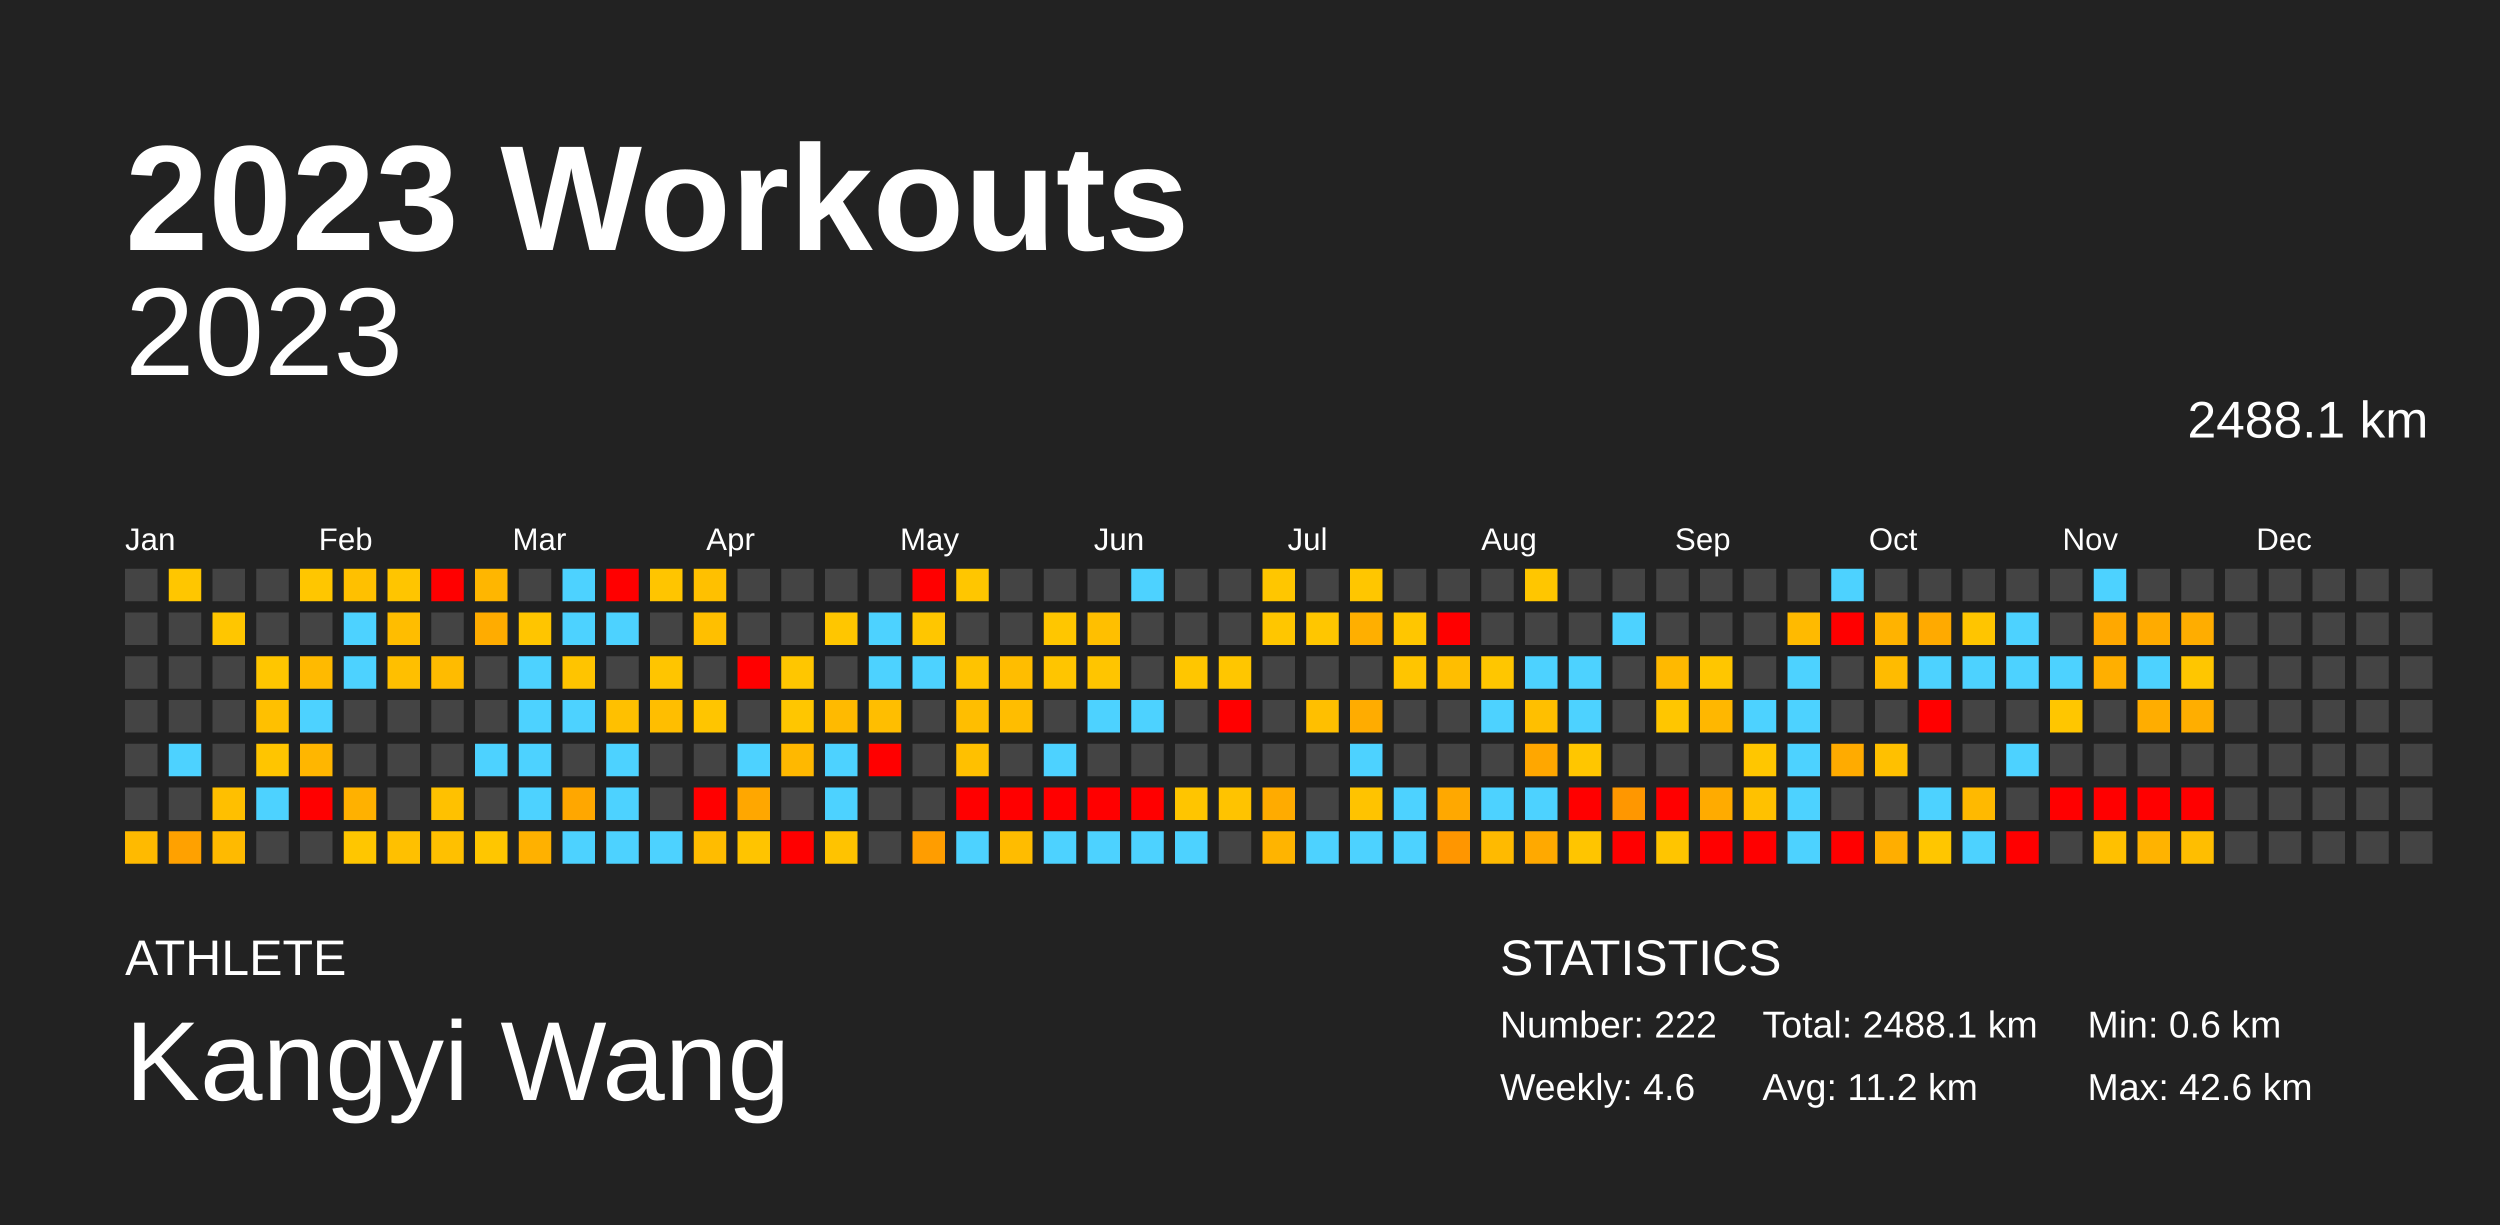
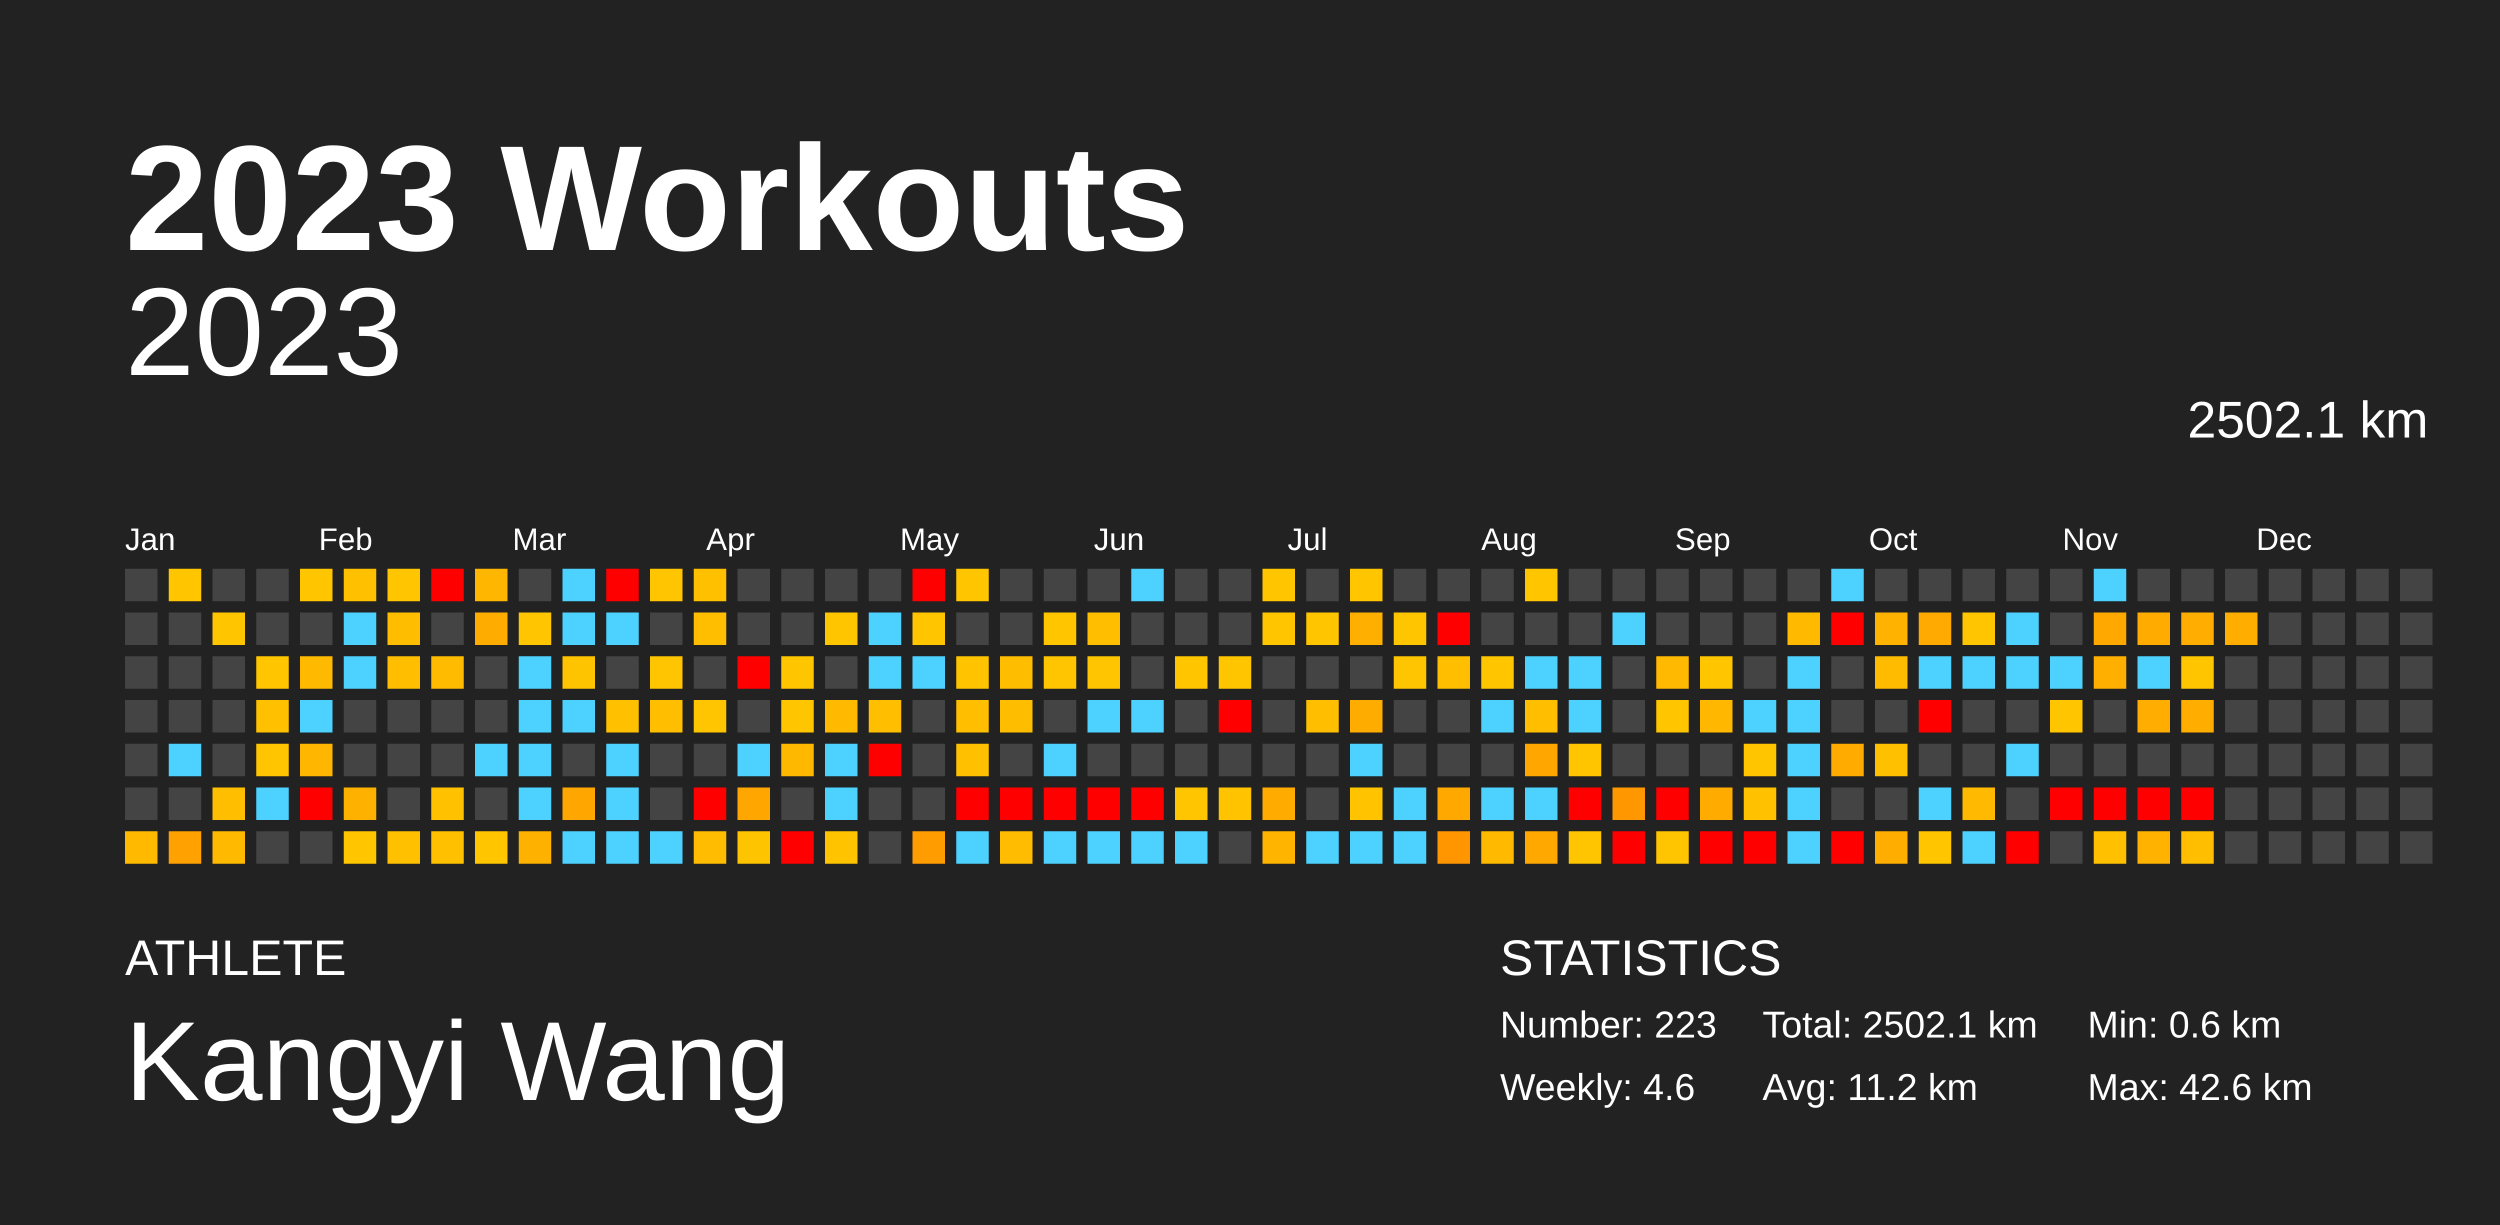
<svg xmlns="http://www.w3.org/2000/svg" baseProfile="full" height="98mm" version="1.1" viewBox="0,0,200,98" width="200mm">
  <defs />
  <rect fill="#222222" height="98" width="200" x="0" y="0" />
  <text fill="#FFFFFF" style="font-size:12px; font-family:Arial; font-weight:bold;" x="10" y="20">2023 Workouts</text>
  <text fill="#FFFFFF" style="font-size:4px; font-family:Arial" x="10" y="78">ATHLETE</text>
  <text fill="#FFFFFF" style="font-size:9px; font-family:Arial" x="10" y="88">Kangyi Wang</text>
  <text fill="#FFFFFF" style="font-size:4px; font-family:Arial" x="120" y="78">STATISTICS</text>
-   <text fill="#FFFFFF" style="font-size:3px; font-family:Arial" x="120" y="83">Number: 222</text>
+   <text fill="#FFFFFF" style="font-size:3px; font-family:Arial" x="120" y="83">Number: 223</text>
  <text fill="#FFFFFF" style="font-size:3px; font-family:Arial" x="120" y="88">Weekly: 4.6</text>
-   <text fill="#FFFFFF" style="font-size:3px; font-family:Arial" x="141" y="83">Total: 2488.1 km</text>
+   <text fill="#FFFFFF" style="font-size:3px; font-family:Arial" x="141" y="83">Total: 2502.1 km</text>
  <text fill="#FFFFFF" style="font-size:3px; font-family:Arial" x="141" y="88">Avg: 11.2 km</text>
  <text fill="#FFFFFF" style="font-size:3px; font-family:Arial" x="167" y="83">Min: 0.6 km</text>
  <text fill="#FFFFFF" style="font-size:3px; font-family:Arial" x="167" y="88">Max: 42.6 km</text>
  <text alignment-baseline="hanging" fill="#FFFFFF" style="font-size:10.0px; font-family:Arial;" x="10" y="30">2023</text>
-   <text alignment-baseline="hanging" fill="#FFFFFF" style="font-size:4.125px; font-family:Arial;" x="175" y="35">2488.1 km</text>
+   <text alignment-baseline="hanging" fill="#FFFFFF" style="font-size:4.125px; font-family:Arial;" x="175" y="35">2502.1 km</text>
  <text fill="#FFFFFF" style="font-size:2.5px; font-family:Arial" x="10.0" y="44">Jan</text>
  <text fill="#FFFFFF" style="font-size:2.5px; font-family:Arial" x="25.5" y="44">Feb</text>
  <text fill="#FFFFFF" style="font-size:2.5px; font-family:Arial" x="41.0" y="44">Mar</text>
  <text fill="#FFFFFF" style="font-size:2.5px; font-family:Arial" x="56.5" y="44">Apr</text>
  <text fill="#FFFFFF" style="font-size:2.5px; font-family:Arial" x="72.0" y="44">May</text>
  <text fill="#FFFFFF" style="font-size:2.5px; font-family:Arial" x="87.5" y="44">Jun</text>
  <text fill="#FFFFFF" style="font-size:2.5px; font-family:Arial" x="103.0" y="44">Jul</text>
  <text fill="#FFFFFF" style="font-size:2.5px; font-family:Arial" x="118.5" y="44">Aug</text>
  <text fill="#FFFFFF" style="font-size:2.5px; font-family:Arial" x="134.0" y="44">Sep</text>
  <text fill="#FFFFFF" style="font-size:2.5px; font-family:Arial" x="149.5" y="44">Oct</text>
  <text fill="#FFFFFF" style="font-size:2.5px; font-family:Arial" x="165.0" y="44">Nov</text>
  <text fill="#FFFFFF" style="font-size:2.5px; font-family:Arial" x="180.5" y="44">Dec</text>
  <rect fill="#444444" height="2.6" width="2.6" x="10.0" y="45.5" />
  <rect fill="#444444" height="2.6" width="2.6" x="10.0" y="49.0" />
  <rect fill="#444444" height="2.6" width="2.6" x="10.0" y="52.5" />
  <rect fill="#444444" height="2.6" width="2.6" x="10.0" y="56.0" />
  <rect fill="#444444" height="2.6" width="2.6" x="10.0" y="59.5" />
  <rect fill="#444444" height="2.6" width="2.6" x="10.0" y="63.0" />
  <rect fill="#ffba00" height="2.6" width="2.6" x="10.0" y="66.5" />
  <rect fill="#ffc600" height="2.6" width="2.6" x="13.5" y="45.5" />
  <rect fill="#444444" height="2.6" width="2.6" x="13.5" y="49.0" />
  <rect fill="#444444" height="2.6" width="2.6" x="13.5" y="52.5" />
  <rect fill="#444444" height="2.6" width="2.6" x="13.5" y="56.0" />
  <rect fill="#4dd2ff" height="2.6" width="2.6" x="13.5" y="59.5" />
  <rect fill="#444444" height="2.6" width="2.6" x="13.5" y="63.0" />
  <rect fill="#ffa100" height="2.6" width="2.6" x="13.5" y="66.5" />
  <rect fill="#444444" height="2.6" width="2.6" x="17.0" y="45.5" />
  <rect fill="#ffc600" height="2.6" width="2.6" x="17.0" y="49.0" />
  <rect fill="#444444" height="2.6" width="2.6" x="17.0" y="52.5" />
  <rect fill="#444444" height="2.6" width="2.6" x="17.0" y="56.0" />
  <rect fill="#444444" height="2.6" width="2.6" x="17.0" y="59.5" />
  <rect fill="#ffbf00" height="2.6" width="2.6" x="17.0" y="63.0" />
  <rect fill="#ffba00" height="2.6" width="2.6" x="17.0" y="66.5" />
  <rect fill="#444444" height="2.6" width="2.6" x="20.5" y="45.5" />
  <rect fill="#444444" height="2.6" width="2.6" x="20.5" y="49.0" />
  <rect fill="#ffc600" height="2.6" width="2.6" x="20.5" y="52.5" />
  <rect fill="#ffc000" height="2.6" width="2.6" x="20.5" y="56.0" />
  <rect fill="#ffc500" height="2.6" width="2.6" x="20.5" y="59.5" />
  <rect fill="#4dd2ff" height="2.6" width="2.6" x="20.5" y="63.0" />
  <rect fill="#444444" height="2.6" width="2.6" x="20.5" y="66.5" />
  <rect fill="#ffc600" height="2.6" width="2.6" x="24.0" y="45.5" />
  <rect fill="#444444" height="2.6" width="2.6" x="24.0" y="49.0" />
  <rect fill="#ffba00" height="2.6" width="2.6" x="24.0" y="52.5" />
  <rect fill="#4dd2ff" height="2.6" width="2.6" x="24.0" y="56.0" />
  <rect fill="#ffb600" height="2.6" width="2.6" x="24.0" y="59.5" />
  <rect fill="red" height="2.6" width="2.6" x="24.0" y="63.0" />
  <rect fill="#444444" height="2.6" width="2.6" x="24.0" y="66.5" />
  <rect fill="#ffc000" height="2.6" width="2.6" x="27.5" y="45.5" />
  <rect fill="#4dd2ff" height="2.6" width="2.6" x="27.5" y="49.0" />
  <rect fill="#4dd2ff" height="2.6" width="2.6" x="27.5" y="52.5" />
  <rect fill="#444444" height="2.6" width="2.6" x="27.5" y="56.0" />
  <rect fill="#444444" height="2.6" width="2.6" x="27.5" y="59.5" />
  <rect fill="#ffb100" height="2.6" width="2.6" x="27.5" y="63.0" />
  <rect fill="#ffc600" height="2.6" width="2.6" x="27.5" y="66.5" />
  <rect fill="#ffc500" height="2.6" width="2.6" x="31.0" y="45.5" />
  <rect fill="#ffbd00" height="2.6" width="2.6" x="31.0" y="49.0" />
  <rect fill="#ffbf00" height="2.6" width="2.6" x="31.0" y="52.5" />
  <rect fill="#444444" height="2.6" width="2.6" x="31.0" y="56.0" />
  <rect fill="#444444" height="2.6" width="2.6" x="31.0" y="59.5" />
  <rect fill="#444444" height="2.6" width="2.6" x="31.0" y="63.0" />
  <rect fill="#ffc000" height="2.6" width="2.6" x="31.0" y="66.5" />
  <rect fill="red" height="2.6" width="2.6" x="34.5" y="45.5" />
  <rect fill="#444444" height="2.6" width="2.6" x="34.5" y="49.0" />
  <rect fill="#ffbb00" height="2.6" width="2.6" x="34.5" y="52.5" />
  <rect fill="#444444" height="2.6" width="2.6" x="34.5" y="56.0" />
  <rect fill="#444444" height="2.6" width="2.6" x="34.5" y="59.5" />
  <rect fill="#ffc100" height="2.6" width="2.6" x="34.5" y="63.0" />
  <rect fill="#ffc000" height="2.6" width="2.6" x="34.5" y="66.5" />
  <rect fill="#ffb600" height="2.6" width="2.6" x="38.0" y="45.5" />
  <rect fill="#ffac00" height="2.6" width="2.6" x="38.0" y="49.0" />
  <rect fill="#444444" height="2.6" width="2.6" x="38.0" y="52.5" />
  <rect fill="#444444" height="2.6" width="2.6" x="38.0" y="56.0" />
  <rect fill="#4dd2ff" height="2.6" width="2.6" x="38.0" y="59.5" />
  <rect fill="#444444" height="2.6" width="2.6" x="38.0" y="63.0" />
  <rect fill="#ffc600" height="2.6" width="2.6" x="38.0" y="66.5" />
  <rect fill="#444444" height="2.6" width="2.6" x="41.5" y="45.5" />
  <rect fill="#ffc500" height="2.6" width="2.6" x="41.5" y="49.0" />
  <rect fill="#4dd2ff" height="2.6" width="2.6" x="41.5" y="52.5" />
  <rect fill="#4dd2ff" height="2.6" width="2.6" x="41.5" y="56.0" />
  <rect fill="#4dd2ff" height="2.6" width="2.6" x="41.5" y="59.5" />
  <rect fill="#4dd2ff" height="2.6" width="2.6" x="41.5" y="63.0" />
  <rect fill="#ffb100" height="2.6" width="2.6" x="41.5" y="66.5" />
  <rect fill="#4dd2ff" height="2.6" width="2.6" x="45.0" y="45.5" />
  <rect fill="#4dd2ff" height="2.6" width="2.6" x="45.0" y="49.0" />
  <rect fill="#ffc400" height="2.6" width="2.6" x="45.0" y="52.5" />
  <rect fill="#4dd2ff" height="2.6" width="2.6" x="45.0" y="56.0" />
  <rect fill="#444444" height="2.6" width="2.6" x="45.0" y="59.5" />
  <rect fill="#ffa700" height="2.6" width="2.6" x="45.0" y="63.0" />
  <rect fill="#4dd2ff" height="2.6" width="2.6" x="45.0" y="66.5" />
  <rect fill="red" height="2.6" width="2.6" x="48.5" y="45.5" />
  <rect fill="#4dd2ff" height="2.6" width="2.6" x="48.5" y="49.0" />
  <rect fill="#444444" height="2.6" width="2.6" x="48.5" y="52.5" />
  <rect fill="#ffc000" height="2.6" width="2.6" x="48.5" y="56.0" />
  <rect fill="#4dd2ff" height="2.6" width="2.6" x="48.5" y="59.5" />
  <rect fill="#4dd2ff" height="2.6" width="2.6" x="48.5" y="63.0" />
  <rect fill="#4dd2ff" height="2.6" width="2.6" x="48.5" y="66.5" />
  <rect fill="#ffc500" height="2.6" width="2.6" x="52.0" y="45.5" />
  <rect fill="#444444" height="2.6" width="2.6" x="52.0" y="49.0" />
  <rect fill="#ffc500" height="2.6" width="2.6" x="52.0" y="52.5" />
  <rect fill="#ffbe00" height="2.6" width="2.6" x="52.0" y="56.0" />
  <rect fill="#444444" height="2.6" width="2.6" x="52.0" y="59.5" />
  <rect fill="#444444" height="2.6" width="2.6" x="52.0" y="63.0" />
  <rect fill="#4dd2ff" height="2.6" width="2.6" x="52.0" y="66.5" />
  <rect fill="#ffc000" height="2.6" width="2.6" x="55.5" y="45.5" />
  <rect fill="#ffbf00" height="2.6" width="2.6" x="55.5" y="49.0" />
  <rect fill="#444444" height="2.6" width="2.6" x="55.5" y="52.5" />
  <rect fill="#ffc500" height="2.6" width="2.6" x="55.5" y="56.0" />
  <rect fill="#444444" height="2.6" width="2.6" x="55.5" y="59.5" />
  <rect fill="red" height="2.6" width="2.6" x="55.5" y="63.0" />
  <rect fill="#ffbc00" height="2.6" width="2.6" x="55.5" y="66.5" />
  <rect fill="#444444" height="2.6" width="2.6" x="59.0" y="45.5" />
  <rect fill="#444444" height="2.6" width="2.6" x="59.0" y="49.0" />
  <rect fill="red" height="2.6" width="2.6" x="59.0" y="52.5" />
  <rect fill="#444444" height="2.6" width="2.6" x="59.0" y="56.0" />
  <rect fill="#4dd2ff" height="2.6" width="2.6" x="59.0" y="59.5" />
  <rect fill="#ffa700" height="2.6" width="2.6" x="59.0" y="63.0" />
  <rect fill="#ffc400" height="2.6" width="2.6" x="59.0" y="66.5" />
  <rect fill="#444444" height="2.6" width="2.6" x="62.5" y="45.5" />
  <rect fill="#444444" height="2.6" width="2.6" x="62.5" y="49.0" />
  <rect fill="#ffc600" height="2.6" width="2.6" x="62.5" y="52.5" />
  <rect fill="#ffc600" height="2.6" width="2.6" x="62.5" y="56.0" />
  <rect fill="#ffb800" height="2.6" width="2.6" x="62.5" y="59.5" />
  <rect fill="#444444" height="2.6" width="2.6" x="62.5" y="63.0" />
  <rect fill="red" height="2.6" width="2.6" x="62.5" y="66.5" />
  <rect fill="#444444" height="2.6" width="2.6" x="66.0" y="45.5" />
  <rect fill="#ffc600" height="2.6" width="2.6" x="66.0" y="49.0" />
  <rect fill="#444444" height="2.6" width="2.6" x="66.0" y="52.5" />
  <rect fill="#ffba00" height="2.6" width="2.6" x="66.0" y="56.0" />
  <rect fill="#4dd2ff" height="2.6" width="2.6" x="66.0" y="59.5" />
  <rect fill="#4dd2ff" height="2.6" width="2.6" x="66.0" y="63.0" />
  <rect fill="#ffc300" height="2.6" width="2.6" x="66.0" y="66.5" />
  <rect fill="#444444" height="2.6" width="2.6" x="69.5" y="45.5" />
  <rect fill="#4dd2ff" height="2.6" width="2.6" x="69.5" y="49.0" />
  <rect fill="#4dd2ff" height="2.6" width="2.6" x="69.5" y="52.5" />
  <rect fill="#ffbe00" height="2.6" width="2.6" x="69.5" y="56.0" />
  <rect fill="red" height="2.6" width="2.6" x="69.5" y="59.5" />
  <rect fill="#444444" height="2.6" width="2.6" x="69.5" y="63.0" />
  <rect fill="#444444" height="2.6" width="2.6" x="69.5" y="66.5" />
  <rect fill="red" height="2.6" width="2.6" x="73.0" y="45.5" />
  <rect fill="#ffc600" height="2.6" width="2.6" x="73.0" y="49.0" />
  <rect fill="#4dd2ff" height="2.6" width="2.6" x="73.0" y="52.5" />
  <rect fill="#444444" height="2.6" width="2.6" x="73.0" y="56.0" />
  <rect fill="#444444" height="2.6" width="2.6" x="73.0" y="59.5" />
  <rect fill="#444444" height="2.6" width="2.6" x="73.0" y="63.0" />
  <rect fill="#ff9d00" height="2.6" width="2.6" x="73.0" y="66.5" />
  <rect fill="#ffc600" height="2.6" width="2.6" x="76.5" y="45.5" />
  <rect fill="#444444" height="2.6" width="2.6" x="76.5" y="49.0" />
  <rect fill="#ffc300" height="2.6" width="2.6" x="76.5" y="52.5" />
  <rect fill="#ffbe00" height="2.6" width="2.6" x="76.5" y="56.0" />
  <rect fill="#ffc000" height="2.6" width="2.6" x="76.5" y="59.5" />
  <rect fill="red" height="2.6" width="2.6" x="76.5" y="63.0" />
  <rect fill="#4dd2ff" height="2.6" width="2.6" x="76.5" y="66.5" />
  <rect fill="#444444" height="2.6" width="2.6" x="80.0" y="45.5" />
  <rect fill="#444444" height="2.6" width="2.6" x="80.0" y="49.0" />
  <rect fill="#ffbd00" height="2.6" width="2.6" x="80.0" y="52.5" />
  <rect fill="#ffbd00" height="2.6" width="2.6" x="80.0" y="56.0" />
  <rect fill="#444444" height="2.6" width="2.6" x="80.0" y="59.5" />
  <rect fill="red" height="2.6" width="2.6" x="80.0" y="63.0" />
  <rect fill="#ffbc00" height="2.6" width="2.6" x="80.0" y="66.5" />
  <rect fill="#444444" height="2.6" width="2.6" x="83.5" y="45.5" />
  <rect fill="#ffc600" height="2.6" width="2.6" x="83.5" y="49.0" />
  <rect fill="#ffc500" height="2.6" width="2.6" x="83.5" y="52.5" />
  <rect fill="#444444" height="2.6" width="2.6" x="83.5" y="56.0" />
  <rect fill="#4dd2ff" height="2.6" width="2.6" x="83.5" y="59.5" />
  <rect fill="red" height="2.6" width="2.6" x="83.5" y="63.0" />
  <rect fill="#4dd2ff" height="2.6" width="2.6" x="83.5" y="66.5" />
  <rect fill="#444444" height="2.6" width="2.6" x="87.0" y="45.5" />
  <rect fill="#ffbf00" height="2.6" width="2.6" x="87.0" y="49.0" />
  <rect fill="#ffc500" height="2.6" width="2.6" x="87.0" y="52.5" />
  <rect fill="#4dd2ff" height="2.6" width="2.6" x="87.0" y="56.0" />
  <rect fill="#444444" height="2.6" width="2.6" x="87.0" y="59.5" />
  <rect fill="red" height="2.6" width="2.6" x="87.0" y="63.0" />
  <rect fill="#4dd2ff" height="2.6" width="2.6" x="87.0" y="66.5" />
  <rect fill="#4dd2ff" height="2.6" width="2.6" x="90.5" y="45.5" />
  <rect fill="#444444" height="2.6" width="2.6" x="90.5" y="49.0" />
  <rect fill="#444444" height="2.6" width="2.6" x="90.5" y="52.5" />
  <rect fill="#4dd2ff" height="2.6" width="2.6" x="90.5" y="56.0" />
  <rect fill="#444444" height="2.6" width="2.6" x="90.5" y="59.5" />
  <rect fill="red" height="2.6" width="2.6" x="90.5" y="63.0" />
  <rect fill="#4dd2ff" height="2.6" width="2.6" x="90.5" y="66.5" />
  <rect fill="#444444" height="2.6" width="2.6" x="94.0" y="45.5" />
  <rect fill="#444444" height="2.6" width="2.6" x="94.0" y="49.0" />
  <rect fill="#ffc600" height="2.6" width="2.6" x="94.0" y="52.5" />
  <rect fill="#444444" height="2.6" width="2.6" x="94.0" y="56.0" />
  <rect fill="#444444" height="2.6" width="2.6" x="94.0" y="59.5" />
  <rect fill="#ffc500" height="2.6" width="2.6" x="94.0" y="63.0" />
  <rect fill="#4dd2ff" height="2.6" width="2.6" x="94.0" y="66.5" />
  <rect fill="#444444" height="2.6" width="2.6" x="97.5" y="45.5" />
  <rect fill="#444444" height="2.6" width="2.6" x="97.5" y="49.0" />
  <rect fill="#ffc600" height="2.6" width="2.6" x="97.5" y="52.5" />
  <rect fill="red" height="2.6" width="2.6" x="97.5" y="56.0" />
  <rect fill="#444444" height="2.6" width="2.6" x="97.5" y="59.5" />
  <rect fill="#ffc300" height="2.6" width="2.6" x="97.5" y="63.0" />
  <rect fill="#444444" height="2.6" width="2.6" x="97.5" y="66.5" />
  <rect fill="#ffc600" height="2.6" width="2.6" x="101.0" y="45.5" />
  <rect fill="#ffc600" height="2.6" width="2.6" x="101.0" y="49.0" />
  <rect fill="#444444" height="2.6" width="2.6" x="101.0" y="52.5" />
  <rect fill="#444444" height="2.6" width="2.6" x="101.0" y="56.0" />
  <rect fill="#444444" height="2.6" width="2.6" x="101.0" y="59.5" />
  <rect fill="#ffab00" height="2.6" width="2.6" x="101.0" y="63.0" />
  <rect fill="#ffb400" height="2.6" width="2.6" x="101.0" y="66.5" />
  <rect fill="#444444" height="2.6" width="2.6" x="104.5" y="45.5" />
  <rect fill="#ffc600" height="2.6" width="2.6" x="104.5" y="49.0" />
  <rect fill="#444444" height="2.6" width="2.6" x="104.5" y="52.5" />
  <rect fill="#ffbf00" height="2.6" width="2.6" x="104.5" y="56.0" />
  <rect fill="#444444" height="2.6" width="2.6" x="104.5" y="59.5" />
  <rect fill="#444444" height="2.6" width="2.6" x="104.5" y="63.0" />
  <rect fill="#4dd2ff" height="2.6" width="2.6" x="104.5" y="66.5" />
  <rect fill="#ffc600" height="2.6" width="2.6" x="108.0" y="45.5" />
  <rect fill="#ffaf00" height="2.6" width="2.6" x="108.0" y="49.0" />
  <rect fill="#444444" height="2.6" width="2.6" x="108.0" y="52.5" />
  <rect fill="#ffac00" height="2.6" width="2.6" x="108.0" y="56.0" />
  <rect fill="#4dd2ff" height="2.6" width="2.6" x="108.0" y="59.5" />
  <rect fill="#ffc300" height="2.6" width="2.6" x="108.0" y="63.0" />
  <rect fill="#4dd2ff" height="2.6" width="2.6" x="108.0" y="66.5" />
  <rect fill="#444444" height="2.6" width="2.6" x="111.5" y="45.5" />
  <rect fill="#ffc600" height="2.6" width="2.6" x="111.5" y="49.0" />
  <rect fill="#ffc500" height="2.6" width="2.6" x="111.5" y="52.5" />
  <rect fill="#444444" height="2.6" width="2.6" x="111.5" y="56.0" />
  <rect fill="#444444" height="2.6" width="2.6" x="111.5" y="59.5" />
  <rect fill="#4dd2ff" height="2.6" width="2.6" x="111.5" y="63.0" />
  <rect fill="#4dd2ff" height="2.6" width="2.6" x="111.5" y="66.5" />
  <rect fill="#444444" height="2.6" width="2.6" x="115.0" y="45.5" />
  <rect fill="red" height="2.6" width="2.6" x="115.0" y="49.0" />
  <rect fill="#ffbe00" height="2.6" width="2.6" x="115.0" y="52.5" />
  <rect fill="#444444" height="2.6" width="2.6" x="115.0" y="56.0" />
  <rect fill="#444444" height="2.6" width="2.6" x="115.0" y="59.5" />
  <rect fill="#ffa800" height="2.6" width="2.6" x="115.0" y="63.0" />
  <rect fill="#ff9600" height="2.6" width="2.6" x="115.0" y="66.5" />
  <rect fill="#444444" height="2.6" width="2.6" x="118.5" y="45.5" />
  <rect fill="#444444" height="2.6" width="2.6" x="118.5" y="49.0" />
  <rect fill="#ffc600" height="2.6" width="2.6" x="118.5" y="52.5" />
  <rect fill="#4dd2ff" height="2.6" width="2.6" x="118.5" y="56.0" />
  <rect fill="#444444" height="2.6" width="2.6" x="118.5" y="59.5" />
  <rect fill="#4dd2ff" height="2.6" width="2.6" x="118.5" y="63.0" />
  <rect fill="#ffba00" height="2.6" width="2.6" x="118.5" y="66.5" />
  <rect fill="#ffc600" height="2.6" width="2.6" x="122.0" y="45.5" />
  <rect fill="#444444" height="2.6" width="2.6" x="122.0" y="49.0" />
  <rect fill="#4dd2ff" height="2.6" width="2.6" x="122.0" y="52.5" />
  <rect fill="#ffbf00" height="2.6" width="2.6" x="122.0" y="56.0" />
  <rect fill="#ffa700" height="2.6" width="2.6" x="122.0" y="59.5" />
  <rect fill="#4dd2ff" height="2.6" width="2.6" x="122.0" y="63.0" />
  <rect fill="#ffa900" height="2.6" width="2.6" x="122.0" y="66.5" />
  <rect fill="#444444" height="2.6" width="2.6" x="125.5" y="45.5" />
  <rect fill="#444444" height="2.6" width="2.6" x="125.5" y="49.0" />
  <rect fill="#4dd2ff" height="2.6" width="2.6" x="125.5" y="52.5" />
  <rect fill="#4dd2ff" height="2.6" width="2.6" x="125.5" y="56.0" />
  <rect fill="#ffc600" height="2.6" width="2.6" x="125.5" y="59.5" />
  <rect fill="red" height="2.6" width="2.6" x="125.5" y="63.0" />
  <rect fill="#ffc500" height="2.6" width="2.6" x="125.5" y="66.5" />
  <rect fill="#444444" height="2.6" width="2.6" x="129.0" y="45.5" />
  <rect fill="#4dd2ff" height="2.6" width="2.6" x="129.0" y="49.0" />
  <rect fill="#444444" height="2.6" width="2.6" x="129.0" y="52.5" />
  <rect fill="#444444" height="2.6" width="2.6" x="129.0" y="56.0" />
  <rect fill="#444444" height="2.6" width="2.6" x="129.0" y="59.5" />
  <rect fill="#ff9700" height="2.6" width="2.6" x="129.0" y="63.0" />
  <rect fill="red" height="2.6" width="2.6" x="129.0" y="66.5" />
  <rect fill="#444444" height="2.6" width="2.6" x="132.5" y="45.5" />
  <rect fill="#444444" height="2.6" width="2.6" x="132.5" y="49.0" />
  <rect fill="#ffb900" height="2.6" width="2.6" x="132.5" y="52.5" />
  <rect fill="#ffc600" height="2.6" width="2.6" x="132.5" y="56.0" />
  <rect fill="#444444" height="2.6" width="2.6" x="132.5" y="59.5" />
  <rect fill="red" height="2.6" width="2.6" x="132.5" y="63.0" />
  <rect fill="#ffc500" height="2.6" width="2.6" x="132.5" y="66.5" />
  <rect fill="#444444" height="2.6" width="2.6" x="136.0" y="45.5" />
  <rect fill="#444444" height="2.6" width="2.6" x="136.0" y="49.0" />
  <rect fill="#ffc600" height="2.6" width="2.6" x="136.0" y="52.5" />
  <rect fill="#ffb700" height="2.6" width="2.6" x="136.0" y="56.0" />
  <rect fill="#444444" height="2.6" width="2.6" x="136.0" y="59.5" />
  <rect fill="#ffab00" height="2.6" width="2.6" x="136.0" y="63.0" />
  <rect fill="red" height="2.6" width="2.6" x="136.0" y="66.5" />
  <rect fill="#444444" height="2.6" width="2.6" x="139.5" y="45.5" />
  <rect fill="#444444" height="2.6" width="2.6" x="139.5" y="49.0" />
  <rect fill="#444444" height="2.6" width="2.6" x="139.5" y="52.5" />
  <rect fill="#4dd2ff" height="2.6" width="2.6" x="139.5" y="56.0" />
  <rect fill="#ffc600" height="2.6" width="2.6" x="139.5" y="59.5" />
  <rect fill="#ffc100" height="2.6" width="2.6" x="139.5" y="63.0" />
  <rect fill="red" height="2.6" width="2.6" x="139.5" y="66.5" />
  <rect fill="#444444" height="2.6" width="2.6" x="143.0" y="45.5" />
  <rect fill="#ffba00" height="2.6" width="2.6" x="143.0" y="49.0" />
  <rect fill="#4dd2ff" height="2.6" width="2.6" x="143.0" y="52.5" />
  <rect fill="#4dd2ff" height="2.6" width="2.6" x="143.0" y="56.0" />
  <rect fill="#4dd2ff" height="2.6" width="2.6" x="143.0" y="59.5" />
  <rect fill="#4dd2ff" height="2.6" width="2.6" x="143.0" y="63.0" />
  <rect fill="#4dd2ff" height="2.6" width="2.6" x="143.0" y="66.5" />
  <rect fill="#4dd2ff" height="2.6" width="2.6" x="146.5" y="45.5" />
  <rect fill="red" height="2.6" width="2.6" x="146.5" y="49.0" />
  <rect fill="#444444" height="2.6" width="2.6" x="146.5" y="52.5" />
  <rect fill="#444444" height="2.6" width="2.6" x="146.5" y="56.0" />
  <rect fill="#ffab00" height="2.6" width="2.6" x="146.5" y="59.5" />
  <rect fill="#444444" height="2.6" width="2.6" x="146.5" y="63.0" />
  <rect fill="red" height="2.6" width="2.6" x="146.5" y="66.5" />
  <rect fill="#444444" height="2.6" width="2.6" x="150.0" y="45.5" />
  <rect fill="#ffb300" height="2.6" width="2.6" x="150.0" y="49.0" />
  <rect fill="#ffbb00" height="2.6" width="2.6" x="150.0" y="52.5" />
  <rect fill="#444444" height="2.6" width="2.6" x="150.0" y="56.0" />
  <rect fill="#ffc000" height="2.6" width="2.6" x="150.0" y="59.5" />
  <rect fill="#444444" height="2.6" width="2.6" x="150.0" y="63.0" />
  <rect fill="#ffae00" height="2.6" width="2.6" x="150.0" y="66.5" />
  <rect fill="#444444" height="2.6" width="2.6" x="153.5" y="45.5" />
  <rect fill="#ffaa00" height="2.6" width="2.6" x="153.5" y="49.0" />
  <rect fill="#4dd2ff" height="2.6" width="2.6" x="153.5" y="52.5" />
  <rect fill="red" height="2.6" width="2.6" x="153.5" y="56.0" />
  <rect fill="#444444" height="2.6" width="2.6" x="153.5" y="59.5" />
  <rect fill="#4dd2ff" height="2.6" width="2.6" x="153.5" y="63.0" />
  <rect fill="#ffc600" height="2.6" width="2.6" x="153.5" y="66.5" />
  <rect fill="#444444" height="2.6" width="2.6" x="157.0" y="45.5" />
  <rect fill="#ffc500" height="2.6" width="2.6" x="157.0" y="49.0" />
  <rect fill="#4dd2ff" height="2.6" width="2.6" x="157.0" y="52.5" />
  <rect fill="#444444" height="2.6" width="2.6" x="157.0" y="56.0" />
  <rect fill="#444444" height="2.6" width="2.6" x="157.0" y="59.5" />
  <rect fill="#ffb900" height="2.6" width="2.6" x="157.0" y="63.0" />
  <rect fill="#4dd2ff" height="2.6" width="2.6" x="157.0" y="66.5" />
  <rect fill="#444444" height="2.6" width="2.6" x="160.5" y="45.5" />
  <rect fill="#4dd2ff" height="2.6" width="2.6" x="160.5" y="49.0" />
  <rect fill="#4dd2ff" height="2.6" width="2.6" x="160.5" y="52.5" />
  <rect fill="#444444" height="2.6" width="2.6" x="160.5" y="56.0" />
  <rect fill="#4dd2ff" height="2.6" width="2.6" x="160.5" y="59.5" />
  <rect fill="#444444" height="2.6" width="2.6" x="160.5" y="63.0" />
  <rect fill="red" height="2.6" width="2.6" x="160.5" y="66.5" />
  <rect fill="#444444" height="2.6" width="2.6" x="164.0" y="45.5" />
  <rect fill="#444444" height="2.6" width="2.6" x="164.0" y="49.0" />
  <rect fill="#4dd2ff" height="2.6" width="2.6" x="164.0" y="52.5" />
  <rect fill="#ffc600" height="2.6" width="2.6" x="164.0" y="56.0" />
  <rect fill="#444444" height="2.6" width="2.6" x="164.0" y="59.5" />
  <rect fill="red" height="2.6" width="2.6" x="164.0" y="63.0" />
  <rect fill="#444444" height="2.6" width="2.6" x="164.0" y="66.5" />
  <rect fill="#4dd2ff" height="2.6" width="2.6" x="167.5" y="45.5" />
  <rect fill="#ffa800" height="2.6" width="2.6" x="167.5" y="49.0" />
  <rect fill="#ffaf00" height="2.6" width="2.6" x="167.5" y="52.5" />
  <rect fill="#444444" height="2.6" width="2.6" x="167.5" y="56.0" />
  <rect fill="#444444" height="2.6" width="2.6" x="167.5" y="59.5" />
  <rect fill="red" height="2.6" width="2.6" x="167.5" y="63.0" />
  <rect fill="#ffc000" height="2.6" width="2.6" x="167.5" y="66.5" />
  <rect fill="#444444" height="2.6" width="2.6" x="171.0" y="45.5" />
  <rect fill="#ffab00" height="2.6" width="2.6" x="171.0" y="49.0" />
  <rect fill="#4dd2ff" height="2.6" width="2.6" x="171.0" y="52.5" />
  <rect fill="#ffad00" height="2.6" width="2.6" x="171.0" y="56.0" />
  <rect fill="#444444" height="2.6" width="2.6" x="171.0" y="59.5" />
  <rect fill="red" height="2.6" width="2.6" x="171.0" y="63.0" />
  <rect fill="#ffb300" height="2.6" width="2.6" x="171.0" y="66.5" />
  <rect fill="#444444" height="2.6" width="2.6" x="174.5" y="45.5" />
  <rect fill="#ffad00" height="2.6" width="2.6" x="174.5" y="49.0" />
  <rect fill="#ffc600" height="2.6" width="2.6" x="174.5" y="52.5" />
  <rect fill="#ffae00" height="2.6" width="2.6" x="174.5" y="56.0" />
  <rect fill="#444444" height="2.6" width="2.6" x="174.5" y="59.5" />
  <rect fill="red" height="2.6" width="2.6" x="174.5" y="63.0" />
  <rect fill="#ffbe00" height="2.6" width="2.6" x="174.5" y="66.5" />
  <rect fill="#444444" height="2.6" width="2.6" x="178.0" y="45.5" />
-   <rect fill="#444444" height="2.6" width="2.6" x="178.0" y="49.0" />
+   <rect fill="#ffae00" height="2.6" width="2.6" x="178.0" y="49.0" />
  <rect fill="#444444" height="2.6" width="2.6" x="178.0" y="52.5" />
  <rect fill="#444444" height="2.6" width="2.6" x="178.0" y="56.0" />
  <rect fill="#444444" height="2.6" width="2.6" x="178.0" y="59.5" />
  <rect fill="#444444" height="2.6" width="2.6" x="178.0" y="63.0" />
  <rect fill="#444444" height="2.6" width="2.6" x="178.0" y="66.5" />
  <rect fill="#444444" height="2.6" width="2.6" x="181.5" y="45.5" />
  <rect fill="#444444" height="2.6" width="2.6" x="181.5" y="49.0" />
  <rect fill="#444444" height="2.6" width="2.6" x="181.5" y="52.5" />
  <rect fill="#444444" height="2.6" width="2.6" x="181.5" y="56.0" />
  <rect fill="#444444" height="2.6" width="2.6" x="181.5" y="59.5" />
  <rect fill="#444444" height="2.6" width="2.6" x="181.5" y="63.0" />
  <rect fill="#444444" height="2.6" width="2.6" x="181.5" y="66.5" />
  <rect fill="#444444" height="2.6" width="2.6" x="185.0" y="45.5" />
  <rect fill="#444444" height="2.6" width="2.6" x="185.0" y="49.0" />
  <rect fill="#444444" height="2.6" width="2.6" x="185.0" y="52.5" />
  <rect fill="#444444" height="2.6" width="2.6" x="185.0" y="56.0" />
  <rect fill="#444444" height="2.6" width="2.6" x="185.0" y="59.5" />
  <rect fill="#444444" height="2.6" width="2.6" x="185.0" y="63.0" />
  <rect fill="#444444" height="2.6" width="2.6" x="185.0" y="66.5" />
  <rect fill="#444444" height="2.6" width="2.6" x="188.5" y="45.5" />
  <rect fill="#444444" height="2.6" width="2.6" x="188.5" y="49.0" />
  <rect fill="#444444" height="2.6" width="2.6" x="188.5" y="52.5" />
  <rect fill="#444444" height="2.6" width="2.6" x="188.5" y="56.0" />
  <rect fill="#444444" height="2.6" width="2.6" x="188.5" y="59.5" />
  <rect fill="#444444" height="2.6" width="2.6" x="188.5" y="63.0" />
  <rect fill="#444444" height="2.6" width="2.6" x="188.5" y="66.5" />
  <rect fill="#444444" height="2.6" width="2.6" x="192.0" y="45.5" />
  <rect fill="#444444" height="2.6" width="2.6" x="192.0" y="49.0" />
  <rect fill="#444444" height="2.6" width="2.6" x="192.0" y="52.5" />
  <rect fill="#444444" height="2.6" width="2.6" x="192.0" y="56.0" />
  <rect fill="#444444" height="2.6" width="2.6" x="192.0" y="59.5" />
  <rect fill="#444444" height="2.6" width="2.6" x="192.0" y="63.0" />
  <rect fill="#444444" height="2.6" width="2.6" x="192.0" y="66.5" />
</svg>
